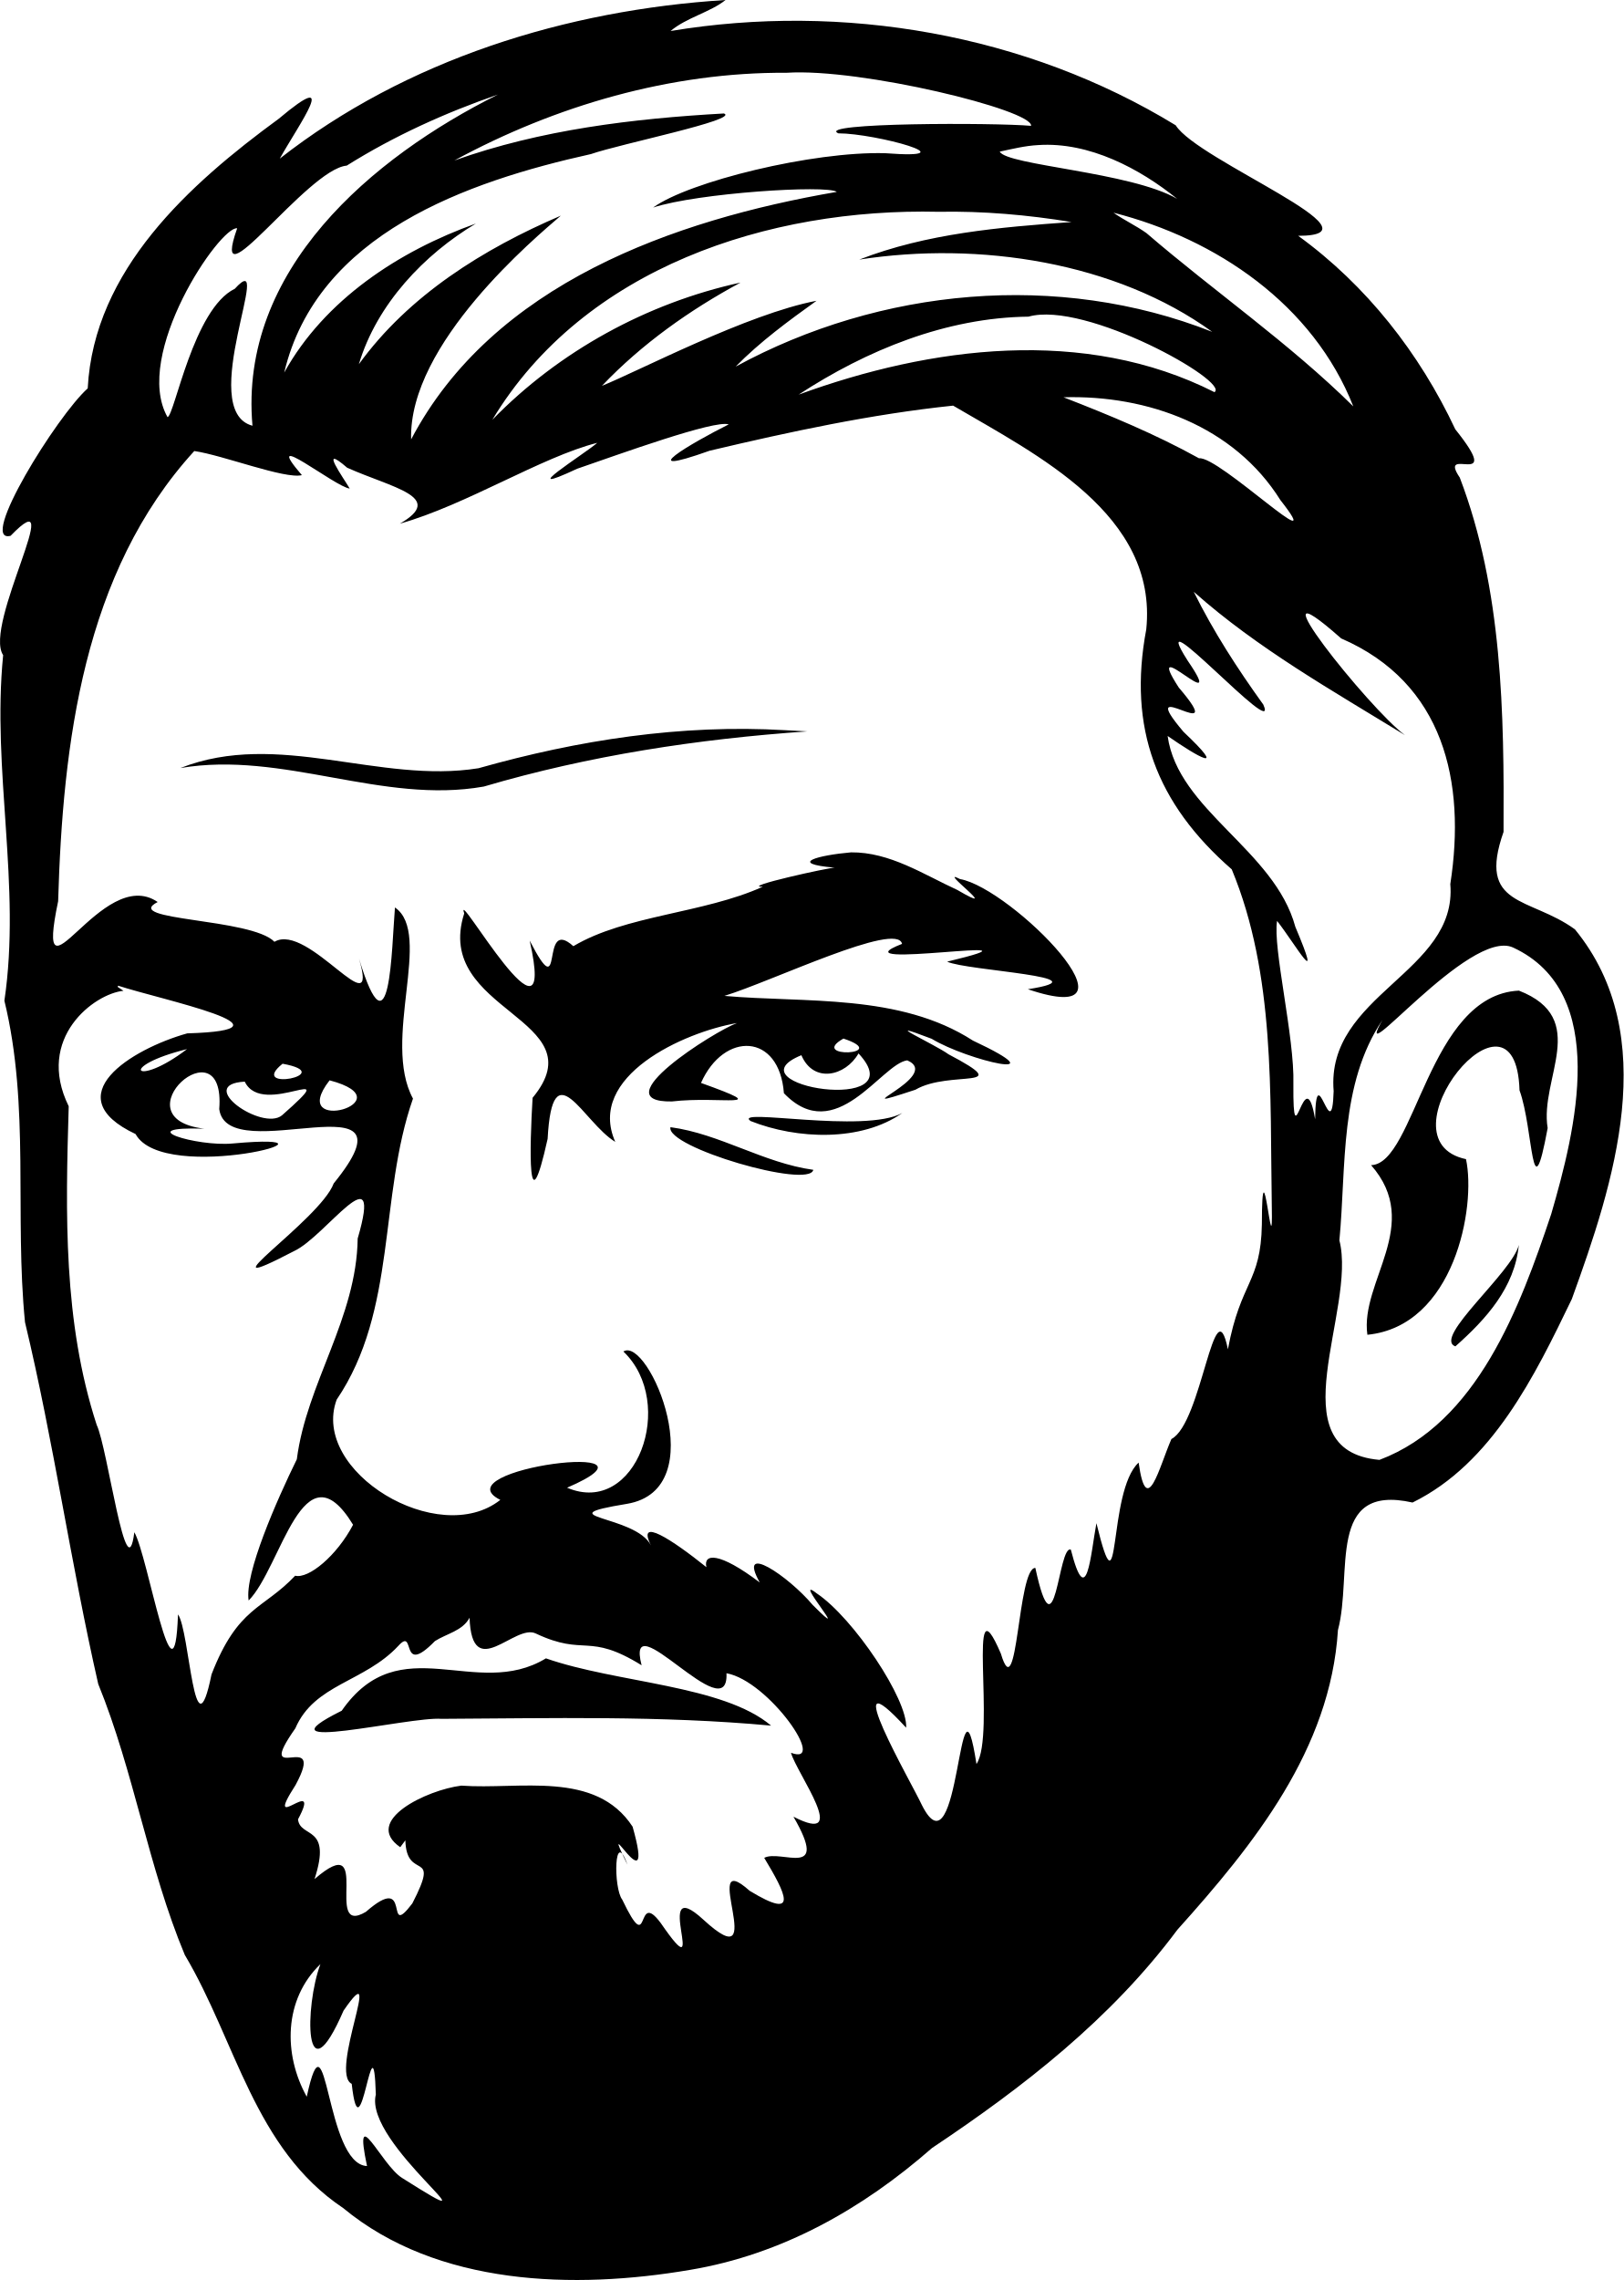
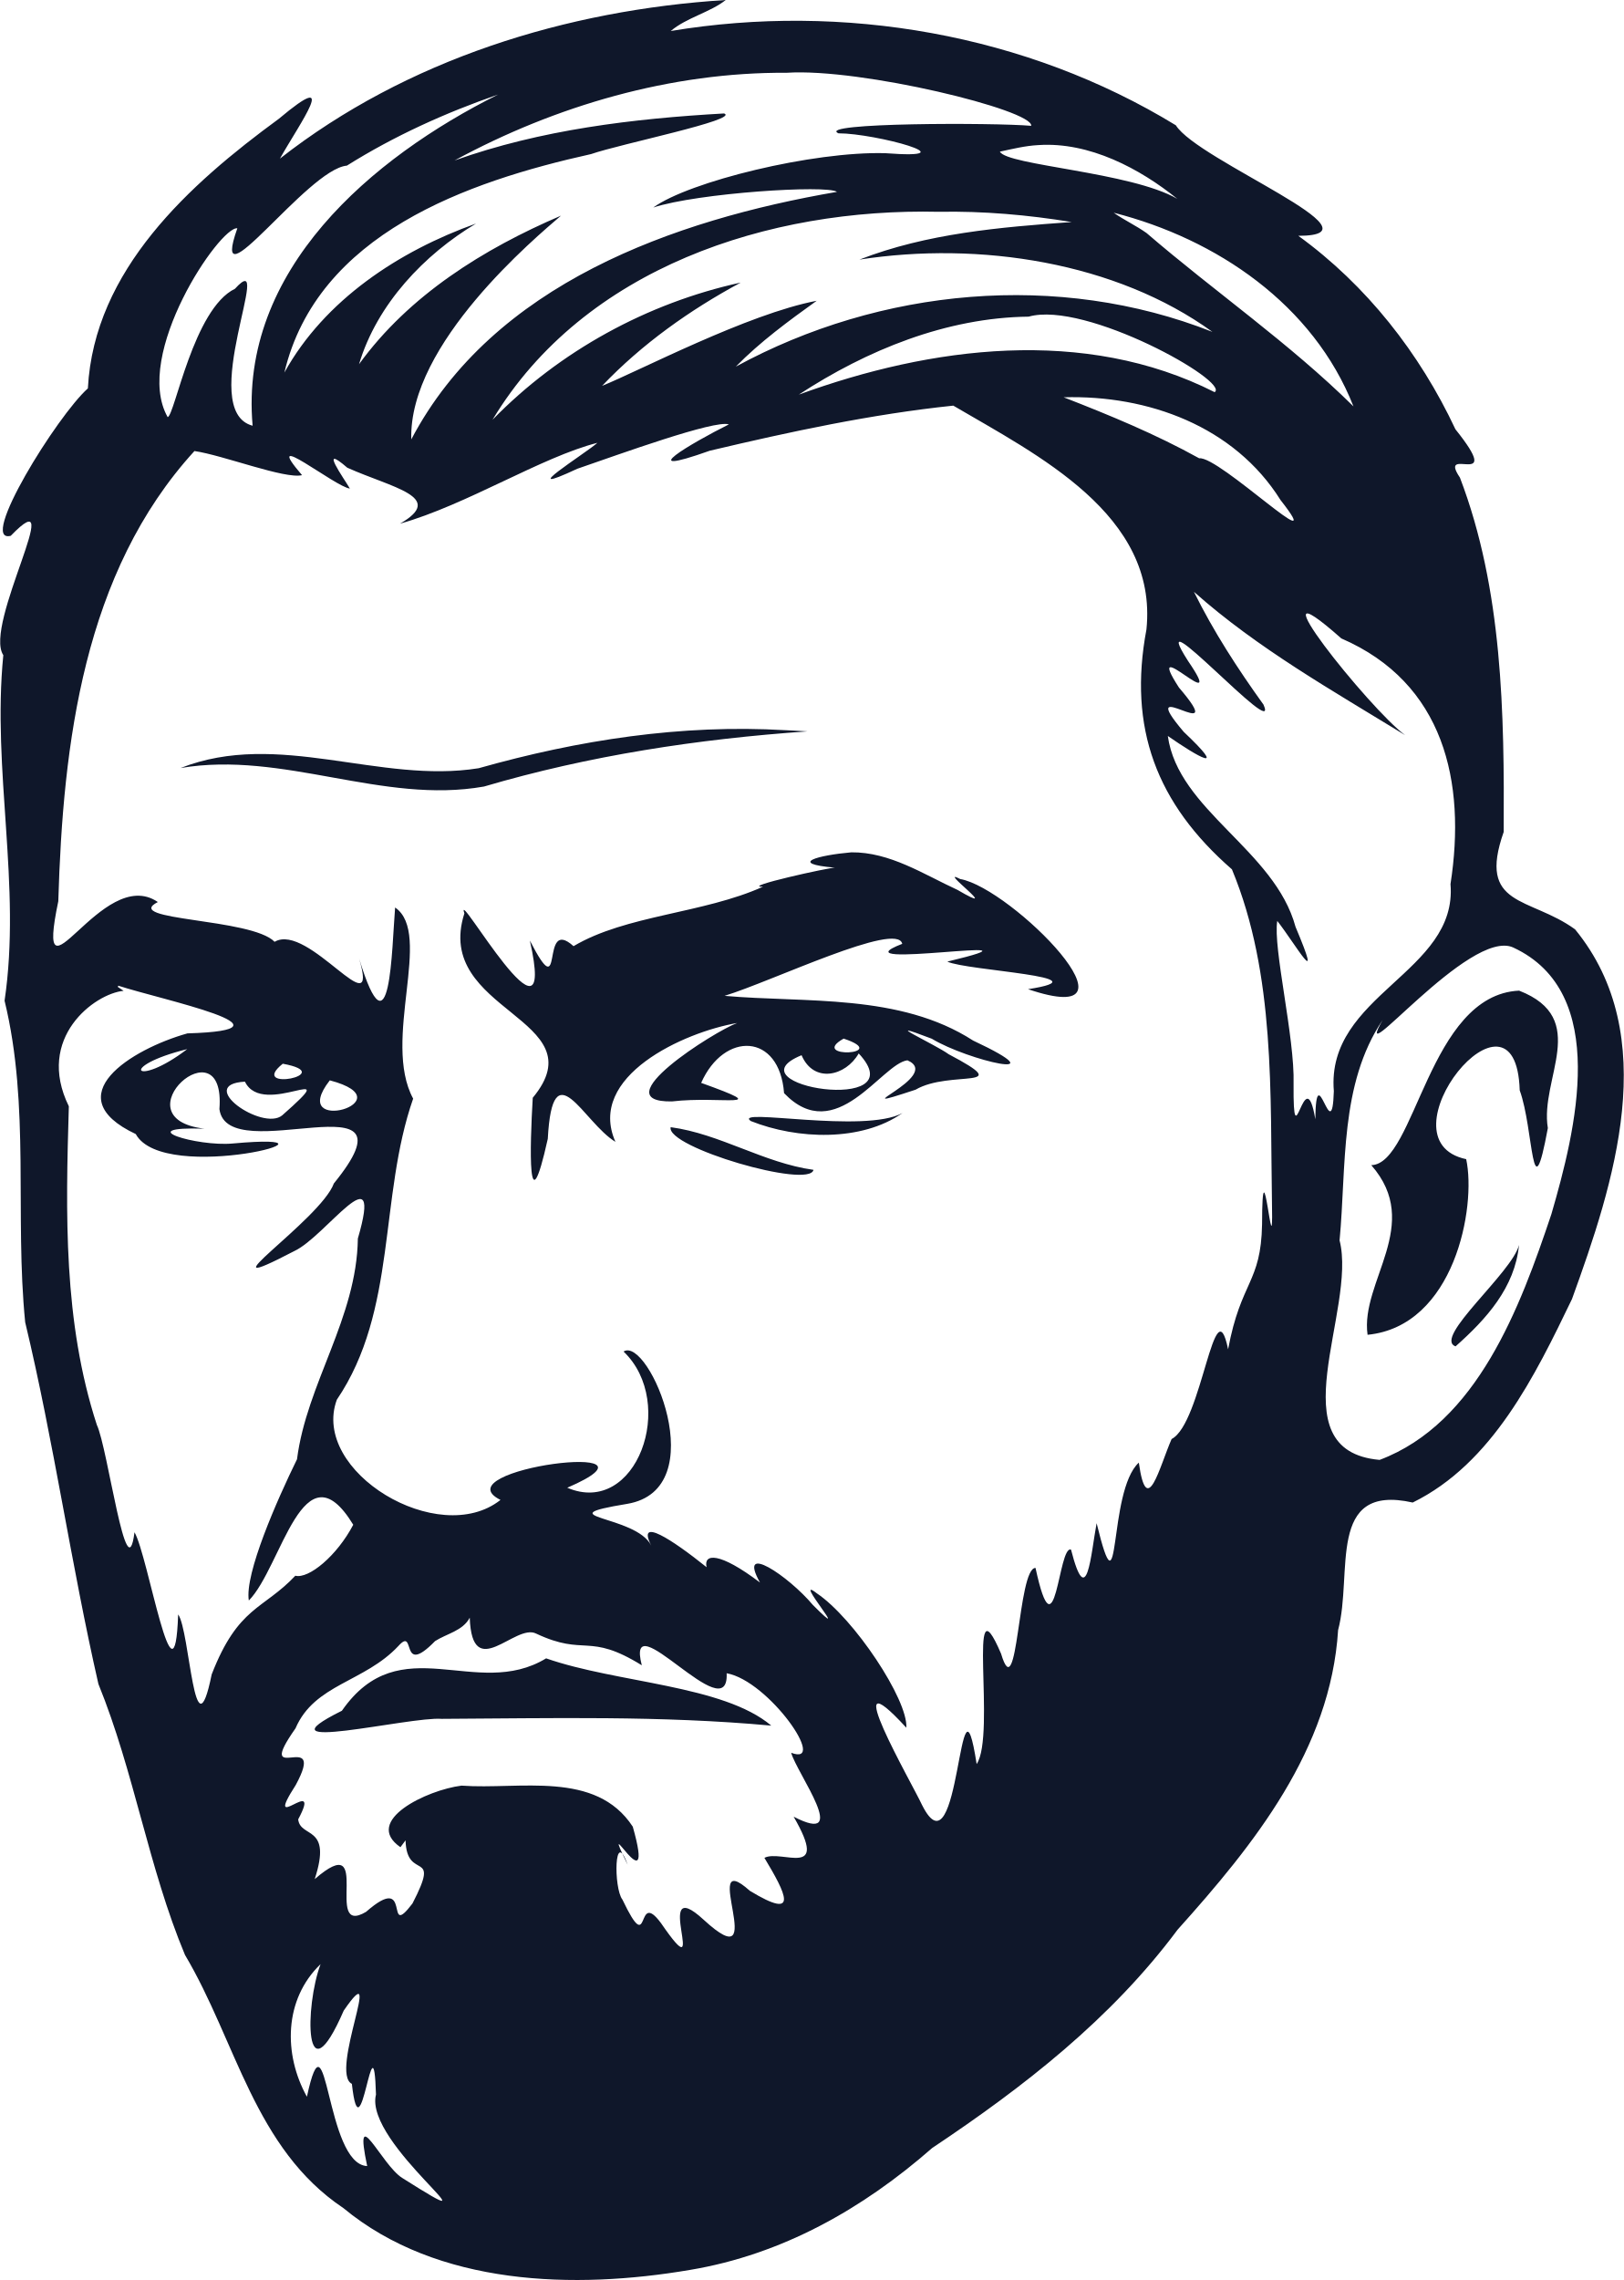
- <svg xmlns="http://www.w3.org/2000/svg" xml:space="preserve" width="393.008" height="551.795" viewBox="0 0 103.983 145.996">
-   <path d="M46.467 0c-10.191.64-20.444 3.81-28.55 10.157 1.271-2.265 3.919-5.898-.07-2.549-5.716 4.184-11.831 9.669-12.23 17.262-1.96 1.744-7.063 9.97-4.94 9.44 3.743-3.86-1.767 5.717-.476 7.641-.733 7.398 1.17 14.753.08 22.128 1.65 6.76.638 13.725 1.32 20.587 1.84 7.666 2.936 15.489 4.69 23.166 2.302 5.656 3.197 11.73 5.545 17.35 3.293 5.536 4.436 12.393 10.144 16.209 6.04 4.995 14.798 5.219 22.207 3.958 5.898-.985 11.06-3.911 15.506-7.807 5.872-3.915 11.468-8.271 15.715-13.979 4.895-5.45 9.798-11.54 10.279-19.183.967-3.62-.782-9.413 4.778-8.168 5.102-2.506 7.834-8.12 10.2-13.028 2.684-7.397 5.79-16.848.2-23.674-2.91-2.112-6.279-1.395-4.572-6.241.041-7.59-.064-15.519-2.803-22.687-1.47-2.178 2.942.94-.288-3.094-2.29-4.878-5.694-9.219-10.06-12.388 5.79-.01-6.444-4.82-7.845-7.077-9.578-5.854-21.318-7.87-32.35-6.038 1.01-.857 2.545-1.203 3.52-1.985m3.908 4.66c4.74-.312 15.81 2.392 15.658 3.398-2.34-.21-13.845-.207-12.343.48 2.4.002 8.568 1.695 3.001 1.272-4.63-.13-12.555 1.81-14.864 3.479 2.857-.933 11.113-1.463 11.765-1.003-10.46 1.8-22.022 5.893-27.262 15.85-.18-6.142 7.978-12.935 9.588-14.327-4.952 2.123-9.733 5.094-12.935 9.513 1.154-3.86 4.198-7.038 7.495-9.008-4.935 1.76-9.703 4.896-12.276 9.542 2.11-8.886 11.718-12.228 19.644-13.99 1.877-.653 9.533-2.205 8.52-2.6-5.84.328-11.742 1.038-17.266 3.01 6.48-3.517 13.871-5.664 21.275-5.616M31.89 6.055c-8.085 4.03-16.607 11.24-15.721 21.206-3.658-.966 1.503-11.666-1.132-8.77-2.655 1.28-3.852 8.091-4.308 8.22-2.261-3.99 3.364-12.25 4.461-12.093-1.867 5.284 4.478-3.79 7.016-4.013 3.027-1.898 6.31-3.385 9.684-4.55M66.486 9.29c3.273-.221 6.527 1.518 8.904 3.442-2.961-1.72-10.935-2.141-11.362-3.023.812-.174 1.624-.375 2.458-.419m-6.374 4.271c2.85-.053 5.711.198 8.514.657-4.586.328-9.281.727-13.596 2.404 7.69-1.19 16.448.165 22.607 4.628-9.873-3.9-21.261-2.813-30.524 2.226 1.56-1.59 3.387-2.93 5.18-4.216-4.419.838-11.363 4.486-13.744 5.447 2.563-2.691 5.629-4.86 8.877-6.613-5.988 1.31-11.612 4.39-15.895 8.786 5.879-9.752 17.716-13.57 28.58-13.319m11.2.058c6.602 1.681 12.79 5.886 15.36 12.404-4.126-4.073-8.871-7.332-13.25-11.099-.675-.48-1.438-.831-2.11-1.305m-5.442 6.657c3.64-1.033 12.932 4.177 11.91 4.835-8.33-4.217-18.172-2.929-26.63.157 4.357-2.851 9.454-4.931 14.72-4.992m2.243 5.163c5.39-.155 10.926 1.852 13.887 6.58 3.268 4.166-3.948-2.845-5.208-2.673-2.776-1.539-5.725-2.758-8.68-3.907m-7.07.535c5.387 3.163 13.119 6.975 12.37 14.325-1.188 6.312.642 11.156 5.474 15.367 2.799 6.742 2.443 14.394 2.566 21.597.087 4.361-.626-4.733-.636 1.14-.069 3.772-1.355 3.6-2.175 7.997-.87-4.246-1.669 4.752-3.618 5.744-.777 1.774-1.586 5.192-2.1 1.511-2.024 1.852-1.118 10.35-2.703 3.879-.373 2.004-.616 5.69-1.638 1.694-.822-.342-.984 7.14-2.274 1.17-1.149-.007-1.123 9.128-2.207 5.49-2.24-5.22-.3 5.22-1.563 7.068-1.137-7.324-1.037 7.528-3.497 2.626-.618-1.348-5.607-9.964-1.007-4.951.114-1.797-3.365-7.019-5.732-8.606-1.667-1.295 2.499 3.504-.253.745-1.57-1.866-4.862-4.07-3.39-1.439-2.62-1.984-3.626-1.855-3.417-.98-2.205-1.768-4.498-3.264-3.547-1.385-.973-1.968-6.897-1.788-1.547-2.669 5.601-.93 1.376-10.777-.223-9.756 3.451 3.302.82 10.614-3.606 8.722 7.262-3.138-8.2-1.183-4.276.78-3.954 3.128-12.172-1.819-10.482-6.416 3.883-5.733 2.685-12.969 4.888-19.28-2.02-3.739 1.297-10.558-1.154-12.239-.216 2.593-.284 9.89-2.304 3.273 1.348 4.55-3.253-2.35-5.414-1.075-1.484-1.53-9.832-1.338-7.478-2.547-3.59-2.463-7.935 7.425-6.375-.05.298-10.092 1.615-21.054 8.719-28.828 1.829.262 5.796 1.814 6.891 1.544-2.712-3.156 2.149.77 3.063.858-.367-.637-2.046-2.96-.163-1.334 2.887 1.294 6.337 1.874 3.377 3.583 4.257-1.2 9.06-4.268 12.64-5.177-.73.659-5.476 3.612-1.285 1.66 2.7-.93 8.806-3.146 9.704-2.84-2.393 1.197-6.284 3.485-1.22 1.686 5.133-1.214 10.344-2.339 15.592-2.887m15.412 11.92c4.094 3.637 8.885 6.332 13.528 9.18-2.255-1.637-10.214-11.621-4.09-6.195 6.584 2.85 8.007 9.187 6.992 15.731.475 5.677-7.984 7.066-7.471 13.257-.114 3.79-1.134-2.39-1.187 1.801-.674-4.015-1.43 2.953-1.392-2.256.086-2.984-1.332-8.744-1.044-10.444 1.19 1.523 2.999 4.72 1.17.381-1.333-4.928-7.519-7.46-8.18-12.222 1.95 1.353 3.927 2.486 1.017-.266-3.338-3.934 3.132 1.184-.302-2.834-2.44-3.764 3.272 2.233.568-1.725-2.898-4.536 5.975 5.345 4.846 2.817-1.653-2.298-3.203-4.688-4.455-7.224m-26.172 8.862c-6.663-.392-13.243.63-19.635 2.435-6.348 1.024-12.83-2.474-19.095-.012 6.586-1.116 12.924 2.34 19.433 1.186 6.75-1.988 13.705-3.045 20.716-3.533zm4.215 7.823c-2.076.182-4.117.713-1.032.98-.31-.026-6.095 1.254-4.612 1.221-3.83 1.723-8.767 1.808-12.132 3.806-2.21-1.99-.511 4.09-2.797-.357 1.842 8.183-4.853-3.7-4.193-1.74-2.026 6.317 8.612 6.701 4.379 11.806-.186 3.122-.344 8.508.963 2.628.311-5.773 2.271-1.054 4.332.194-1.86-4.201 4.398-7.027 7.795-7.608-1.427.515-8.681 5.091-4.172 5.02 3.15-.369 6.695.55 1.868-1.187 1.465-3.307 5.019-3.214 5.309.658 3.328 3.47 6.238-1.885 7.899-2.103 2.37 1.025-4.66 3.591.525 1.88 2.21-1.291 6.565.076 2.117-2.27-.836-.616-4.716-2.383-1.08-.992 2.312 1.402 8.351 2.794 2.646.117-4.704-3.035-10.761-2.401-15.917-2.863 3.043-.933 11.07-4.805 11.377-3.33-4.602 1.779 10.655-.731 2.888 1.138 1.23.586 10.295.969 5.168 1.766 8.023 2.711-1.05-6.478-4.342-7.054-1.592-.818 2.924 2.506-.169.699-2.178-1-4.333-2.436-6.82-2.41m42.41 6.095c6.219 2.89 3.992 11.738 2.44 17.066-1.996 5.96-4.742 13.383-11 15.741-6.661-.586-1.43-9.611-2.566-14.056.45-4.749-.014-9.983 2.76-14.117-2.144 3.774 5.573-5.929 8.366-4.634m-89.34 2.443c2.753.9 12.054 2.825 4.425 3.053-3.591 1.007-8.443 4.027-3.309 6.447 1.81 3.308 14.82-.175 6.215.604-2.292.217-6.593-1.102-1.82-.948-5.618-.665 1.397-6.91.964-1.255.512 3.924 13.124-2.355 7.33 4.76-.856 2.352-8.95 7.671-2.53 4.329 2.01-.931 5.725-6.485 4.066-.801-.07 5.097-3.276 9.281-3.897 14.135-1.275 2.6-3.364 7.336-3.086 9.046 2.112-2.142 3.488-10.1 6.688-4.852-1.044 1.99-2.846 3.477-3.71 3.264-2.052 2.177-3.66 1.95-5.356 6.32-1.122 5.513-1.388-2.808-2.147-3.843-.234 6.663-1.922-3.766-2.796-5.262-.5 3.955-1.703-5.38-2.412-6.876C4.04 84.628 4.197 77.69 4.4 70.839c-2.155-4.388 1.66-7.218 3.507-7.395l-.374-.251zm89.712.316c-5.809.273-6.634 11.106-9.468 11.175 3.338 3.805-.72 7.456-.238 10.862 5.568-.55 6.976-8.183 6.316-11.246-5.743-1.214 3.188-12.268 3.428-4.406.906 2.478.747 8.113 1.802 2.416-.53-3.168 2.756-7.01-1.84-8.801m-43.261 3.07c3.15 1.049-2.297 1.297 0 0m-42.04.675c-3.312 2.533-4.527 1.117 0 0m43.006.276c3.719 3.992-8.402 2.052-3.66.114.779 1.827 2.826 1.345 3.66-.114m-36.886.66c3.662.669-2.296 1.844 0 0m3.014 1.064c5.078 1.34-2.814 3.608-.006.003zm-5.437.083c1.161 2.418 6.59-1.548 2.384 2.158-1.261 1.033-5.598-1.984-2.384-2.158m42.115 2.007c-2.422 1.34-10.892-.357-9.725.513 2.988 1.19 7.102 1.336 9.725-.513m-14.85.909c-.318 1.285 8.893 3.97 9.148 2.731-3.193-.44-5.991-2.31-9.147-2.731m-19.8 4.431c-.101.18.157.352 0 0m74.131 3.109c-.42 1.758-5.54 5.966-4.062 6.494 1.965-1.742 3.801-3.767 4.062-6.494m-67.2 23.873c.155 4.223 2.91.331 4.253 1.013 3.165 1.49 3.322-.102 6.767 2.03-1.1-4.265 5.613 4.253 5.435.51 2.702.483 6.53 6 4.131 5.093.371 1.334 3.875 6.008.158 4.092 2.345 4.052-.797 2.069-1.872 2.636 1.368 2.27 2.286 4.069-.933 2.11-3.353-3 1.445 5.906-2.957 1.854-3.457-3.181.554 4.99-2.733.215-1.676-2.264-.61 2.384-2.47-1.506-.572-.728-.533-4.674.334-2.233-1.958-4.028 1.87 3.008.33-2.436-2.376-3.636-7.243-2.354-10.971-2.628-2.19.27-6.358 2.248-3.91 3.943l.327-.441c.073 2.703 2.301.454.445 4.043-1.854 2.44.069-2.126-2.972.536-2.799 1.664.579-5.443-3.29-2.096 1.142-3.497-.917-2.593-1.058-3.826 1.62-3.027-2.357 1.22-.153-2.204 2.041-3.778-2.778.3-.017-3.625 1.222-2.843 4.411-2.944 6.59-5.274 1.153-1.288.044 2.047 2.349-.311.728-.472 1.778-.655 2.217-1.495m4.893 2.6c-4.484 2.72-9.339-2.023-13.08 3.353-5.727 2.852 4.356.357 6.39.52 7.02-.035 14.025-.219 21.11.434-3.08-2.603-9.887-2.722-14.42-4.307zM20.52 125.77c-1.014 2.693-1.058 8.819 1.483 2.976 2.67-3.872-.94 3.972.522 4.69.565 5.061 1.378-4.759 1.545.684-.8 3.153 8.612 9.729 1.68 5.34-1.329-.824-3.148-5.043-2.245-.761-2.7-.11-2.54-10.522-3.86-4.44-1.512-2.716-1.476-6.231.875-8.489" />
+ <svg xmlns="http://www.w3.org/2000/svg" width="1600" height="2246" version="1.1" viewBox="0 0 103.983 145.996" id="svg1" xml:space="preserve">
+   <defs id="defs1" />
+   <path fill="#0f172a" d="m 46.467,0 c -10.192,0.641 -20.445,3.809 -28.55,10.157 1.271,-2.265 3.918,-5.898 -0.071,-2.549 C 12.131,11.792 6.016,17.277 5.617,24.87 c -1.961,1.743 -7.064,9.969 -4.94,9.44 3.743,-3.861 -1.767,5.717 -0.476,7.641 -0.732,7.397 1.171,14.752 0.081,22.128 1.649,6.761 0.637,13.725 1.32,20.587 1.838,7.666 2.935,15.489 4.69,23.166 2.302,5.656 3.196,11.73 5.545,17.349 3.292,5.537 4.436,12.393 10.144,16.21 6.039,4.995 14.798,5.219 22.206,3.958 5.898,-0.985 11.06,-3.911 15.506,-7.807 5.872,-3.915 11.468,-8.271 15.715,-13.979 4.894,-5.451 9.798,-11.54 10.279,-19.183 0.967,-3.62 -0.782,-9.412 4.778,-8.168 5.103,-2.505 7.835,-8.12 10.2,-13.028 2.684,-7.397 5.789,-16.848 0.199,-23.674 -2.91,-2.112 -6.278,-1.395 -4.571,-6.241 0.041,-7.59 -0.064,-15.519 -2.804,-22.687 -1.47,-2.178 2.942,0.939 -0.288,-3.094 -2.289,-4.878 -5.694,-9.219 -10.06,-12.388 5.791,-0.01 -6.444,-4.82 -7.845,-7.077 C 65.719,2.169 53.979,0.152 42.947,1.985 43.957,1.128 45.492,0.782 46.467,0 Z m 3.907,4.66 c 4.74,-0.313 15.81,2.392 15.658,3.397 -2.34,-0.21 -13.845,-0.206 -12.344,0.48 2.401,0.002 8.568,1.695 3.002,1.272 -4.63,-0.13 -12.555,1.81 -14.864,3.479 2.857,-0.932 11.113,-1.463 11.765,-1.003 -10.46,1.801 -22.022,5.893 -27.261,15.851 -0.181,-6.142 7.978,-12.935 9.588,-14.327 -4.952,2.122 -9.733,5.094 -12.935,9.513 1.154,-3.861 4.197,-7.038 7.495,-9.008 -4.935,1.76 -9.703,4.896 -12.276,9.542 2.111,-8.885 11.718,-12.228 19.644,-13.99 1.878,-0.653 9.534,-2.205 8.52,-2.601 -5.84,0.329 -11.742,1.039 -17.265,3.01 6.48,-3.516 13.871,-5.663 21.275,-5.615 z m -18.485,1.395 c -8.085,4.031 -16.607,11.24 -15.721,21.206 -3.658,-0.966 1.504,-11.666 -1.131,-8.77 -2.656,1.281 -3.852,8.091 -4.309,8.22 -2.261,-3.99 3.364,-12.251 4.462,-12.093 -1.868,5.284 4.478,-3.79 7.015,-4.012 3.027,-1.898 6.311,-3.386 9.684,-4.551 z m 34.596,3.236 c 3.274,-0.222 6.527,1.518 8.904,3.442 -2.961,-1.72 -10.935,-2.141 -11.362,-3.023 0.812,-0.174 1.625,-0.376 2.458,-0.419 z m -6.374,4.271 c 2.85,-0.053 5.712,0.198 8.514,0.656 -4.586,0.328 -9.281,0.727 -13.595,2.405 7.69,-1.191 16.447,0.165 22.607,4.628 -9.873,-3.9 -21.262,-2.813 -30.524,2.226 1.559,-1.591 3.387,-2.93 5.18,-4.217 -4.419,0.839 -11.362,4.486 -13.744,5.448 2.563,-2.691 5.629,-4.861 8.878,-6.614 -5.988,1.311 -11.613,4.391 -15.895,8.786 5.879,-9.752 17.716,-13.57 28.58,-13.318 z m 11.2,0.058 c 6.602,1.681 12.791,5.885 15.36,12.403 -4.125,-4.072 -8.871,-7.331 -13.249,-11.099 -0.675,-0.48 -1.438,-0.831 -2.11,-1.305 z m -5.442,6.656 c 3.64,-1.033 12.932,4.177 11.91,4.835 -8.33,-4.218 -18.172,-2.929 -26.63,0.157 4.357,-2.851 9.454,-4.931 14.72,-4.992 z m 2.243,5.164 c 5.39,-0.155 10.927,1.852 13.888,6.58 3.268,4.166 -3.948,-2.845 -5.209,-2.674 -2.776,-1.539 -5.725,-2.757 -8.679,-3.906 z m -7.069,0.535 c 5.386,3.163 13.118,6.975 12.37,14.325 -1.188,6.312 0.642,11.156 5.474,15.367 2.799,6.741 2.443,14.394 2.567,21.596 0.087,4.362 -0.626,-4.732 -0.637,1.141 -0.069,3.772 -1.355,3.6 -2.175,7.997 -0.87,-4.246 -1.669,4.752 -3.618,5.744 -0.777,1.774 -1.586,5.192 -2.1,1.512 -2.024,1.852 -1.118,10.35 -2.703,3.878 -0.373,2.005 -0.616,5.69 -1.638,1.695 -0.822,-0.343 -0.984,7.139 -2.275,1.169 -1.148,-0.006 -1.122,9.128 -2.207,5.49 -2.239,-5.219 -0.3,5.221 -1.563,7.069 -1.137,-7.325 -1.036,7.527 -3.496,2.625 -0.618,-1.348 -5.607,-9.963 -1.007,-4.951 0.114,-1.797 -3.365,-7.018 -5.731,-8.605 -1.668,-1.296 2.498,3.503 -0.254,0.745 -1.569,-1.867 -4.862,-4.07 -3.389,-1.439 -2.62,-1.984 -3.627,-1.855 -3.418,-0.98 -2.205,-1.768 -4.498,-3.264 -3.547,-1.385 -0.974,-1.967 -6.898,-1.788 -1.548,-2.669 5.601,-0.93 1.376,-10.777 -0.223,-9.756 3.451,3.302 0.821,10.614 -3.606,8.722 7.262,-3.138 -8.2,-1.183 -4.276,0.78 -3.954,3.127 -12.172,-1.819 -10.482,-6.416 3.882,-5.734 2.685,-12.969 4.888,-19.28 -2.02,-3.738 1.297,-10.558 -1.155,-12.239 -0.216,2.593 -0.284,9.889 -2.304,3.273 1.348,4.55 -3.253,-2.35 -5.414,-1.076 -1.485,-1.53 -9.832,-1.338 -7.478,-2.547 -3.59,-2.463 -7.935,7.425 -6.375,-0.051 0.298,-10.092 1.615,-21.053 8.719,-28.827 1.829,0.262 5.797,1.814 6.891,1.544 -2.712,-3.156 2.148,0.77 3.063,0.857 -0.367,-0.637 -2.046,-2.959 -0.164,-1.334 2.887,1.294 6.338,1.874 3.377,3.583 4.257,-1.199 9.06,-4.267 12.64,-5.177 -0.729,0.659 -5.476,3.612 -1.285,1.661 2.7,-0.93 8.806,-3.147 9.704,-2.841 -2.393,1.196 -6.284,3.484 -1.22,1.686 5.134,-1.214 10.344,-2.339 15.593,-2.887 z m 15.411,11.921 c 4.094,3.636 8.885,6.331 13.528,9.179 -2.255,-1.637 -10.214,-11.621 -4.09,-6.195 6.585,2.849 8.008,9.187 6.993,15.731 0.475,5.676 -7.984,7.066 -7.471,13.257 -0.114,3.79 -1.134,-2.39 -1.187,1.801 -0.674,-4.015 -1.43,2.953 -1.392,-2.256 0.086,-2.984 -1.332,-8.744 -1.044,-10.444 1.19,1.523 2.998,4.721 1.17,0.381 -1.334,-4.929 -7.519,-7.46 -8.18,-12.223 1.95,1.353 3.926,2.486 1.017,-0.266 -3.339,-3.934 3.131,1.184 -0.303,-2.834 -2.439,-3.763 3.272,2.233 0.568,-1.724 -2.898,-4.537 5.975,5.344 4.846,2.817 -1.653,-2.298 -3.204,-4.688 -4.455,-7.224 z m -26.172,8.861 c -6.663,-0.392 -13.243,0.63 -19.635,2.434 -6.347,1.024 -12.829,-2.474 -19.094,-0.012 6.586,-1.116 12.924,2.339 19.433,1.186 6.749,-1.988 13.705,-3.045 20.716,-3.533 l -1.419,-0.076 z m 4.215,7.822 c -2.076,0.182 -4.117,0.714 -1.032,0.981 -0.31,-0.027 -6.095,1.253 -4.612,1.22 -3.831,1.723 -8.767,1.808 -12.132,3.806 -2.21,-1.99 -0.511,4.089 -2.797,-0.358 1.842,8.183 -4.853,-3.699 -4.194,-1.739 -2.025,6.317 8.613,6.701 4.379,11.805 -0.186,3.123 -0.344,8.508 0.963,2.628 0.311,-5.774 2.271,-1.054 4.332,0.194 -1.859,-4.201 4.399,-7.028 7.795,-7.609 -1.426,0.516 -8.681,5.092 -4.172,5.021 3.149,-0.37 6.695,0.549 1.868,-1.188 1.464,-3.307 5.018,-3.213 5.309,0.658 3.329,3.47 6.239,-1.885 7.899,-2.103 2.37,1.025 -4.66,3.591 0.525,1.881 2.211,-1.292 6.565,0.076 2.117,-2.271 -0.835,-0.616 -4.715,-2.383 -1.08,-0.992 2.313,1.403 8.351,2.794 2.646,0.117 -4.704,-3.035 -10.761,-2.401 -15.917,-2.863 3.043,-0.933 11.071,-4.805 11.378,-3.33 -4.603,1.779 10.654,-0.731 2.888,1.138 1.23,0.586 10.295,0.969 5.168,1.766 8.023,2.711 -1.05,-6.478 -4.342,-7.054 -1.592,-0.818 2.924,2.506 -0.169,0.699 -2.178,-1.001 -4.333,-2.436 -6.82,-2.409 z m 42.41,6.095 c 6.219,2.89 3.992,11.738 2.441,17.066 -1.997,5.961 -4.743,13.384 -11.001,15.742 -6.661,-0.586 -1.43,-9.611 -2.566,-14.056 0.449,-4.749 -0.014,-9.983 2.761,-14.118 -2.145,3.774 5.573,-5.928 8.366,-4.634 z M 7.568,63.118 c 2.753,0.9 12.054,2.825 4.425,3.053 -3.592,1.007 -8.443,4.027 -3.309,6.447 1.809,3.308 14.82,-0.176 6.215,0.603 -2.293,0.217 -6.593,-1.101 -1.821,-0.948 -5.618,-0.665 1.397,-6.909 0.964,-1.254 0.512,3.924 13.124,-2.355 7.33,4.759 -0.855,2.352 -8.948,7.672 -2.529,4.329 2.009,-0.931 5.724,-6.485 4.065,-0.801 -0.07,5.097 -3.276,9.282 -3.897,14.135 -1.275,2.601 -3.364,7.336 -3.086,9.046 2.112,-2.142 3.488,-10.101 6.688,-4.852 -1.045,1.991 -2.847,3.478 -3.71,3.265 -2.053,2.177 -3.661,1.949 -5.357,6.32 -1.122,5.513 -1.388,-2.808 -2.147,-3.843 -0.234,6.663 -1.922,-3.766 -2.796,-5.262 -0.5,3.955 -1.704,-5.38 -2.412,-6.876 -2.154,-6.611 -1.996,-13.548 -1.793,-20.399 -2.155,-4.388 1.659,-7.218 3.507,-7.395 l -0.374,-0.251 0.035,-0.075 z m 89.712,0.316 c -5.809,0.273 -6.634,11.106 -9.468,11.175 3.338,3.805 -0.721,7.456 -0.238,10.862 5.568,-0.549 6.976,-8.182 6.316,-11.246 -5.743,-1.213 3.188,-12.268 3.428,-4.406 0.906,2.478 0.748,8.113 1.802,2.416 -0.53,-3.168 2.756,-7.01 -1.84,-8.801 z m -43.261,3.071 c 3.15,1.048 -2.297,1.297 0,0 z m -42.04,0.674 c -3.312,2.533 -4.527,1.118 0,0 z m 43.006,0.276 c 3.719,3.992 -8.402,2.052 -3.66,0.114 0.779,1.827 2.826,1.346 3.66,-0.114 z m -36.886,0.659 c 3.662,0.669 -2.296,1.845 0,0 z m 3.015,1.065 c 5.078,1.34 -2.815,3.608 -0.006,0.003 6.8e-4,-0.002 0.006,-0.003 0.006,-0.003 z m -5.438,0.083 c 1.161,2.418 6.591,-1.548 2.385,2.159 -1.262,1.033 -5.598,-1.984 -2.385,-2.159 z m 42.115,2.007 c -2.422,1.341 -10.892,-0.357 -9.724,0.513 2.988,1.191 7.102,1.337 9.724,-0.513 z m -14.849,0.908 c -0.318,1.285 8.892,3.97 9.147,2.732 -3.192,-0.441 -5.991,-2.31 -9.147,-2.732 z m -19.801,4.432 c -0.101,0.18 0.158,0.352 0,0 z m 74.132,3.108 c -0.421,1.759 -5.54,5.967 -4.063,6.494 1.965,-1.742 3.802,-3.767 4.063,-6.494 z m -67.2,23.873 c 0.155,4.223 2.91,0.332 4.253,1.014 3.165,1.489 3.322,-0.102 6.767,2.03 -1.1,-4.266 5.612,4.253 5.434,0.51 2.703,0.482 6.529,6 4.132,5.092 0.371,1.335 3.875,6.009 0.158,4.092 2.345,4.053 -0.798,2.069 -1.872,2.636 1.368,2.271 2.285,4.069 -0.933,2.11 -3.353,-3 1.445,5.905 -2.957,1.854 -3.457,-3.181 0.554,4.991 -2.733,0.215 -1.677,-2.264 -0.61,2.383 -2.47,-1.506 -0.572,-0.728 -0.533,-4.675 0.333,-2.233 -1.958,-4.028 1.871,3.008 0.33,-2.436 -2.376,-3.636 -7.242,-2.354 -10.97,-2.628 -2.191,0.271 -6.358,2.248 -3.91,3.943 l 0.327,-0.441 c 0.073,2.703 2.301,0.454 0.444,4.044 -1.854,2.44 0.069,-2.127 -2.972,0.535 -2.799,1.665 0.579,-5.443 -3.289,-2.095 1.141,-3.497 -0.918,-2.593 -1.059,-3.826 1.619,-3.028 -2.357,1.22 -0.153,-2.205 2.041,-3.777 -2.778,0.3 -0.018,-3.624 1.222,-2.843 4.411,-2.944 6.591,-5.275 1.153,-1.287 0.044,2.047 2.348,-0.311 0.729,-0.472 1.778,-0.655 2.217,-1.495 z m 4.893,2.6 c -4.484,2.72 -9.339,-2.023 -13.08,3.354 -5.728,2.852 4.355,0.356 6.389,0.52 7.021,-0.035 14.025,-0.219 21.11,0.433 -3.079,-2.603 -9.886,-2.721 -14.419,-4.307 z m -14.446,19.581 c -1.014,2.693 -1.059,8.819 1.483,2.975 2.67,-3.872 -0.939,3.972 0.522,4.691 0.565,5.061 1.378,-4.759 1.544,0.684 -0.8,3.153 8.613,9.729 1.681,5.34 -1.329,-0.824 -3.148,-5.042 -2.245,-0.761 -2.7,-0.109 -2.541,-10.522 -3.86,-4.439 -1.512,-2.717 -1.476,-6.232 0.874,-8.489 z" id="path1-6" />
</svg>
